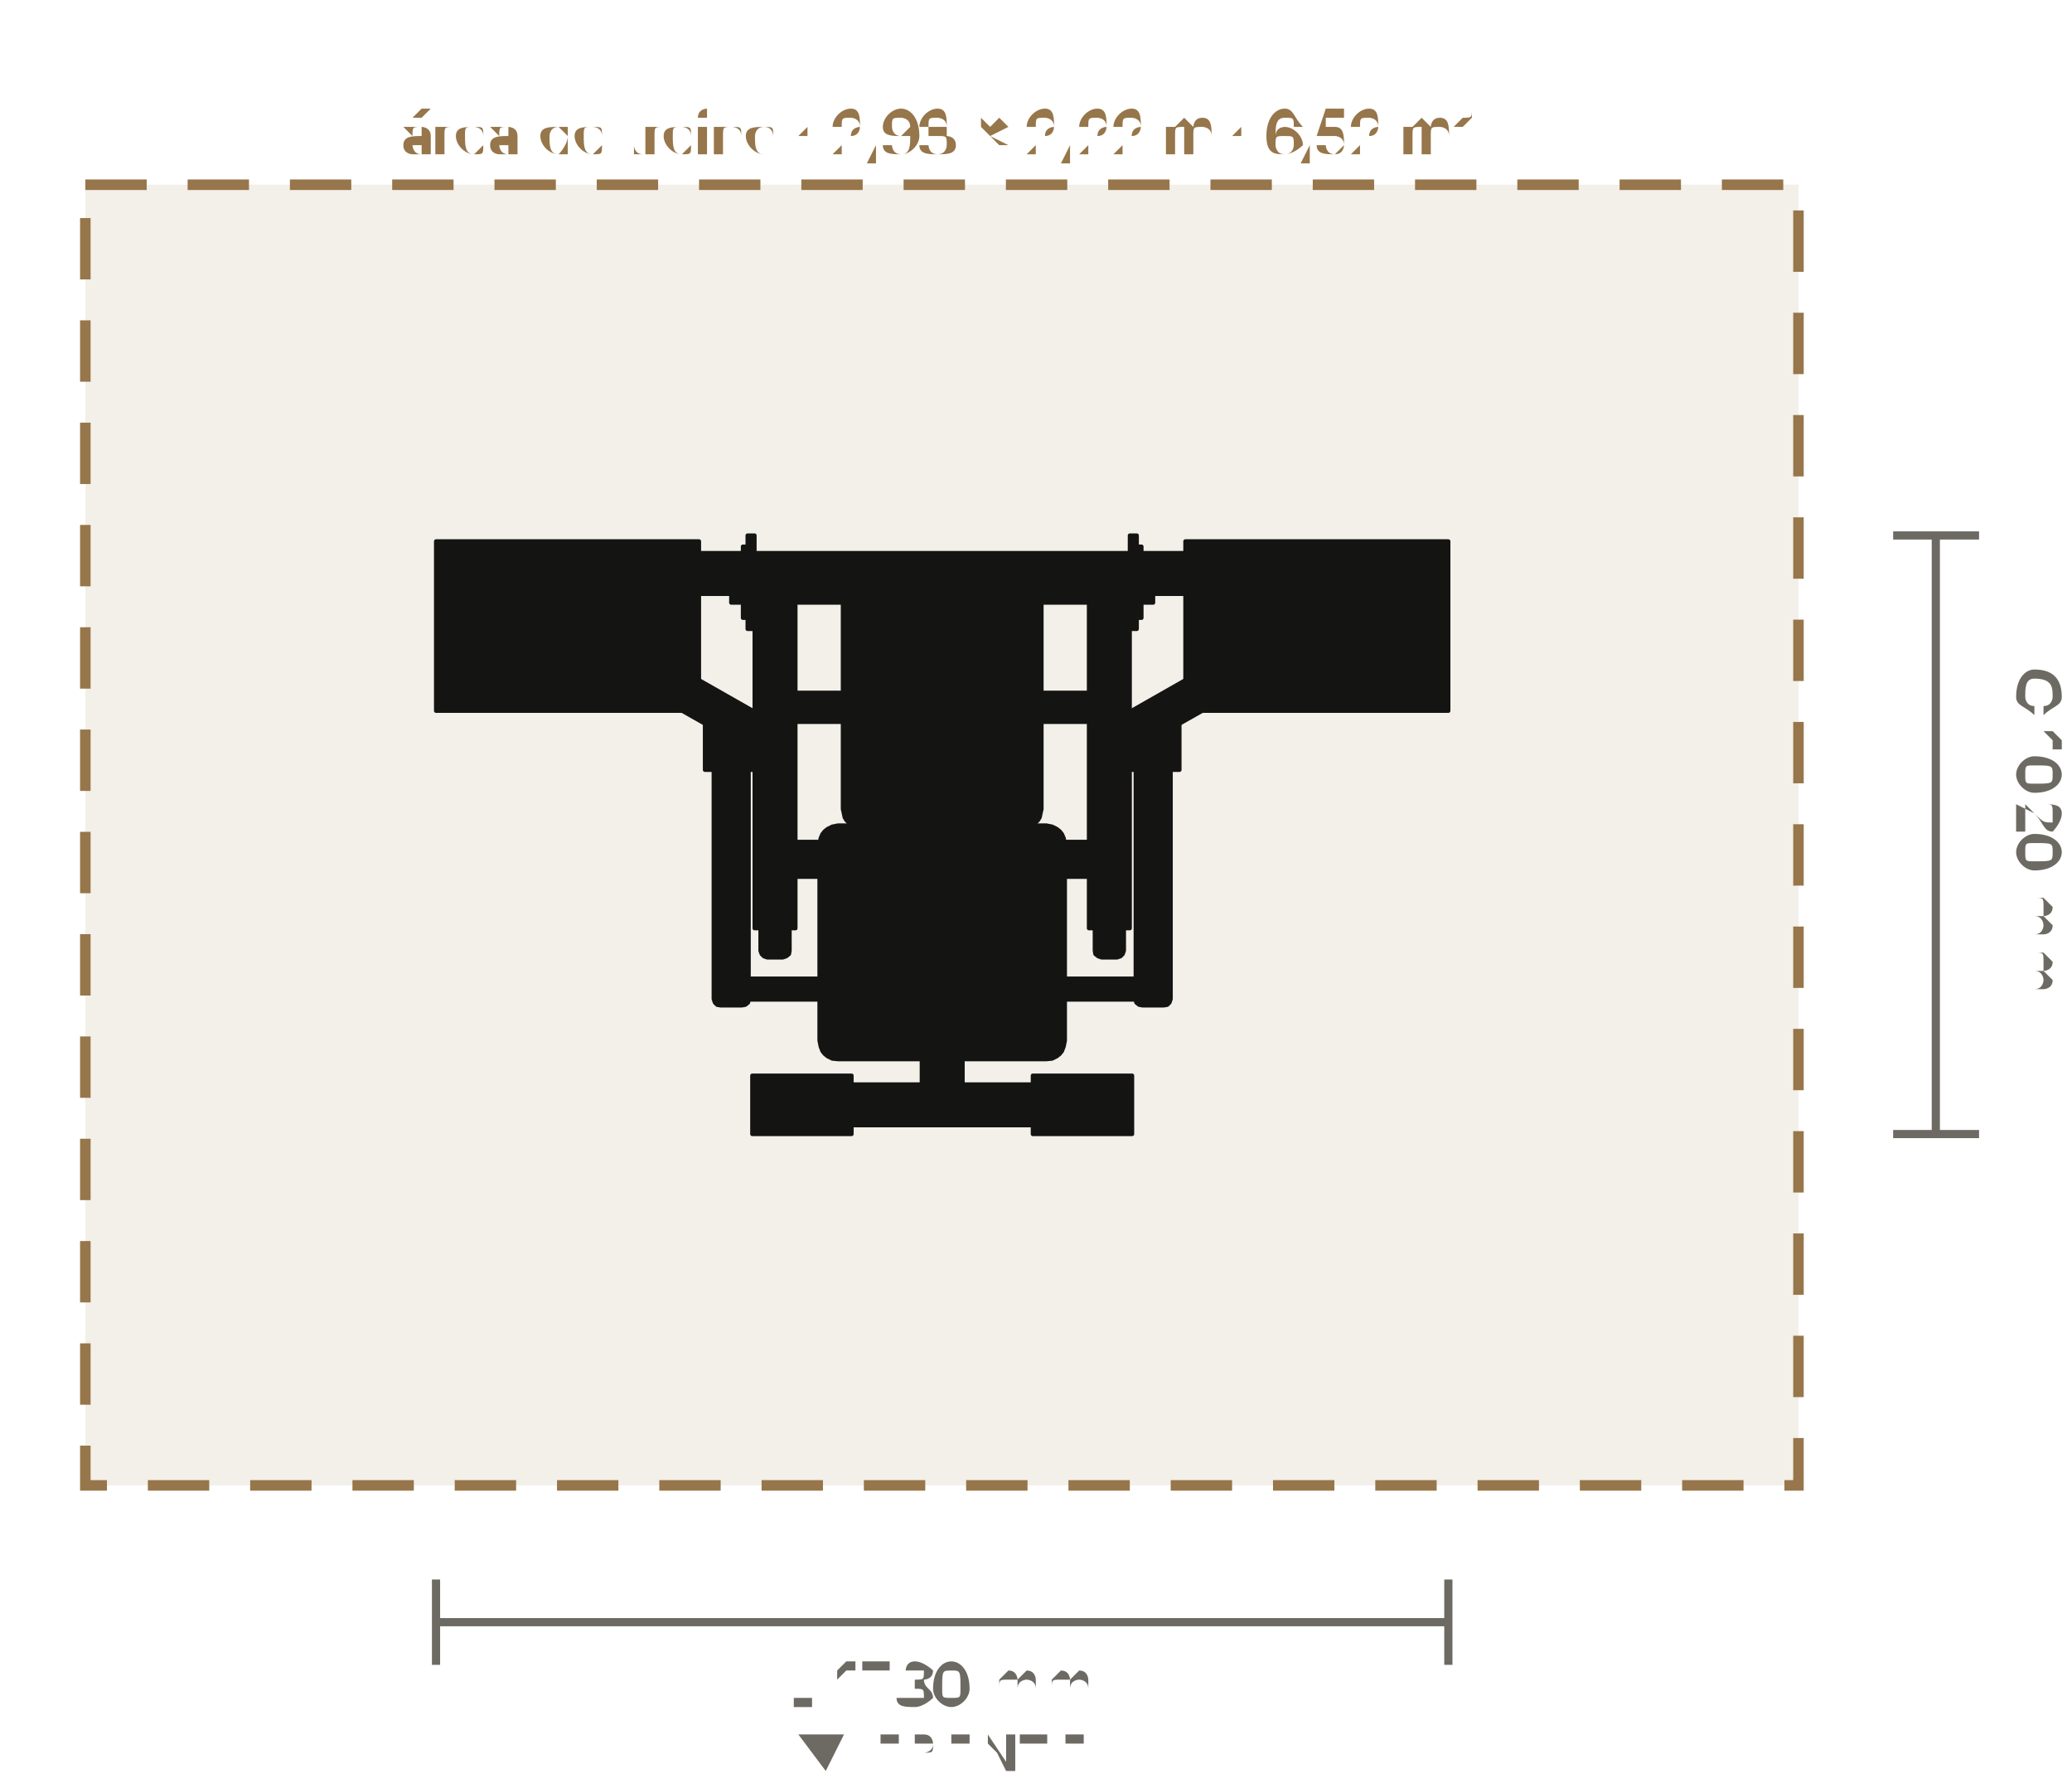
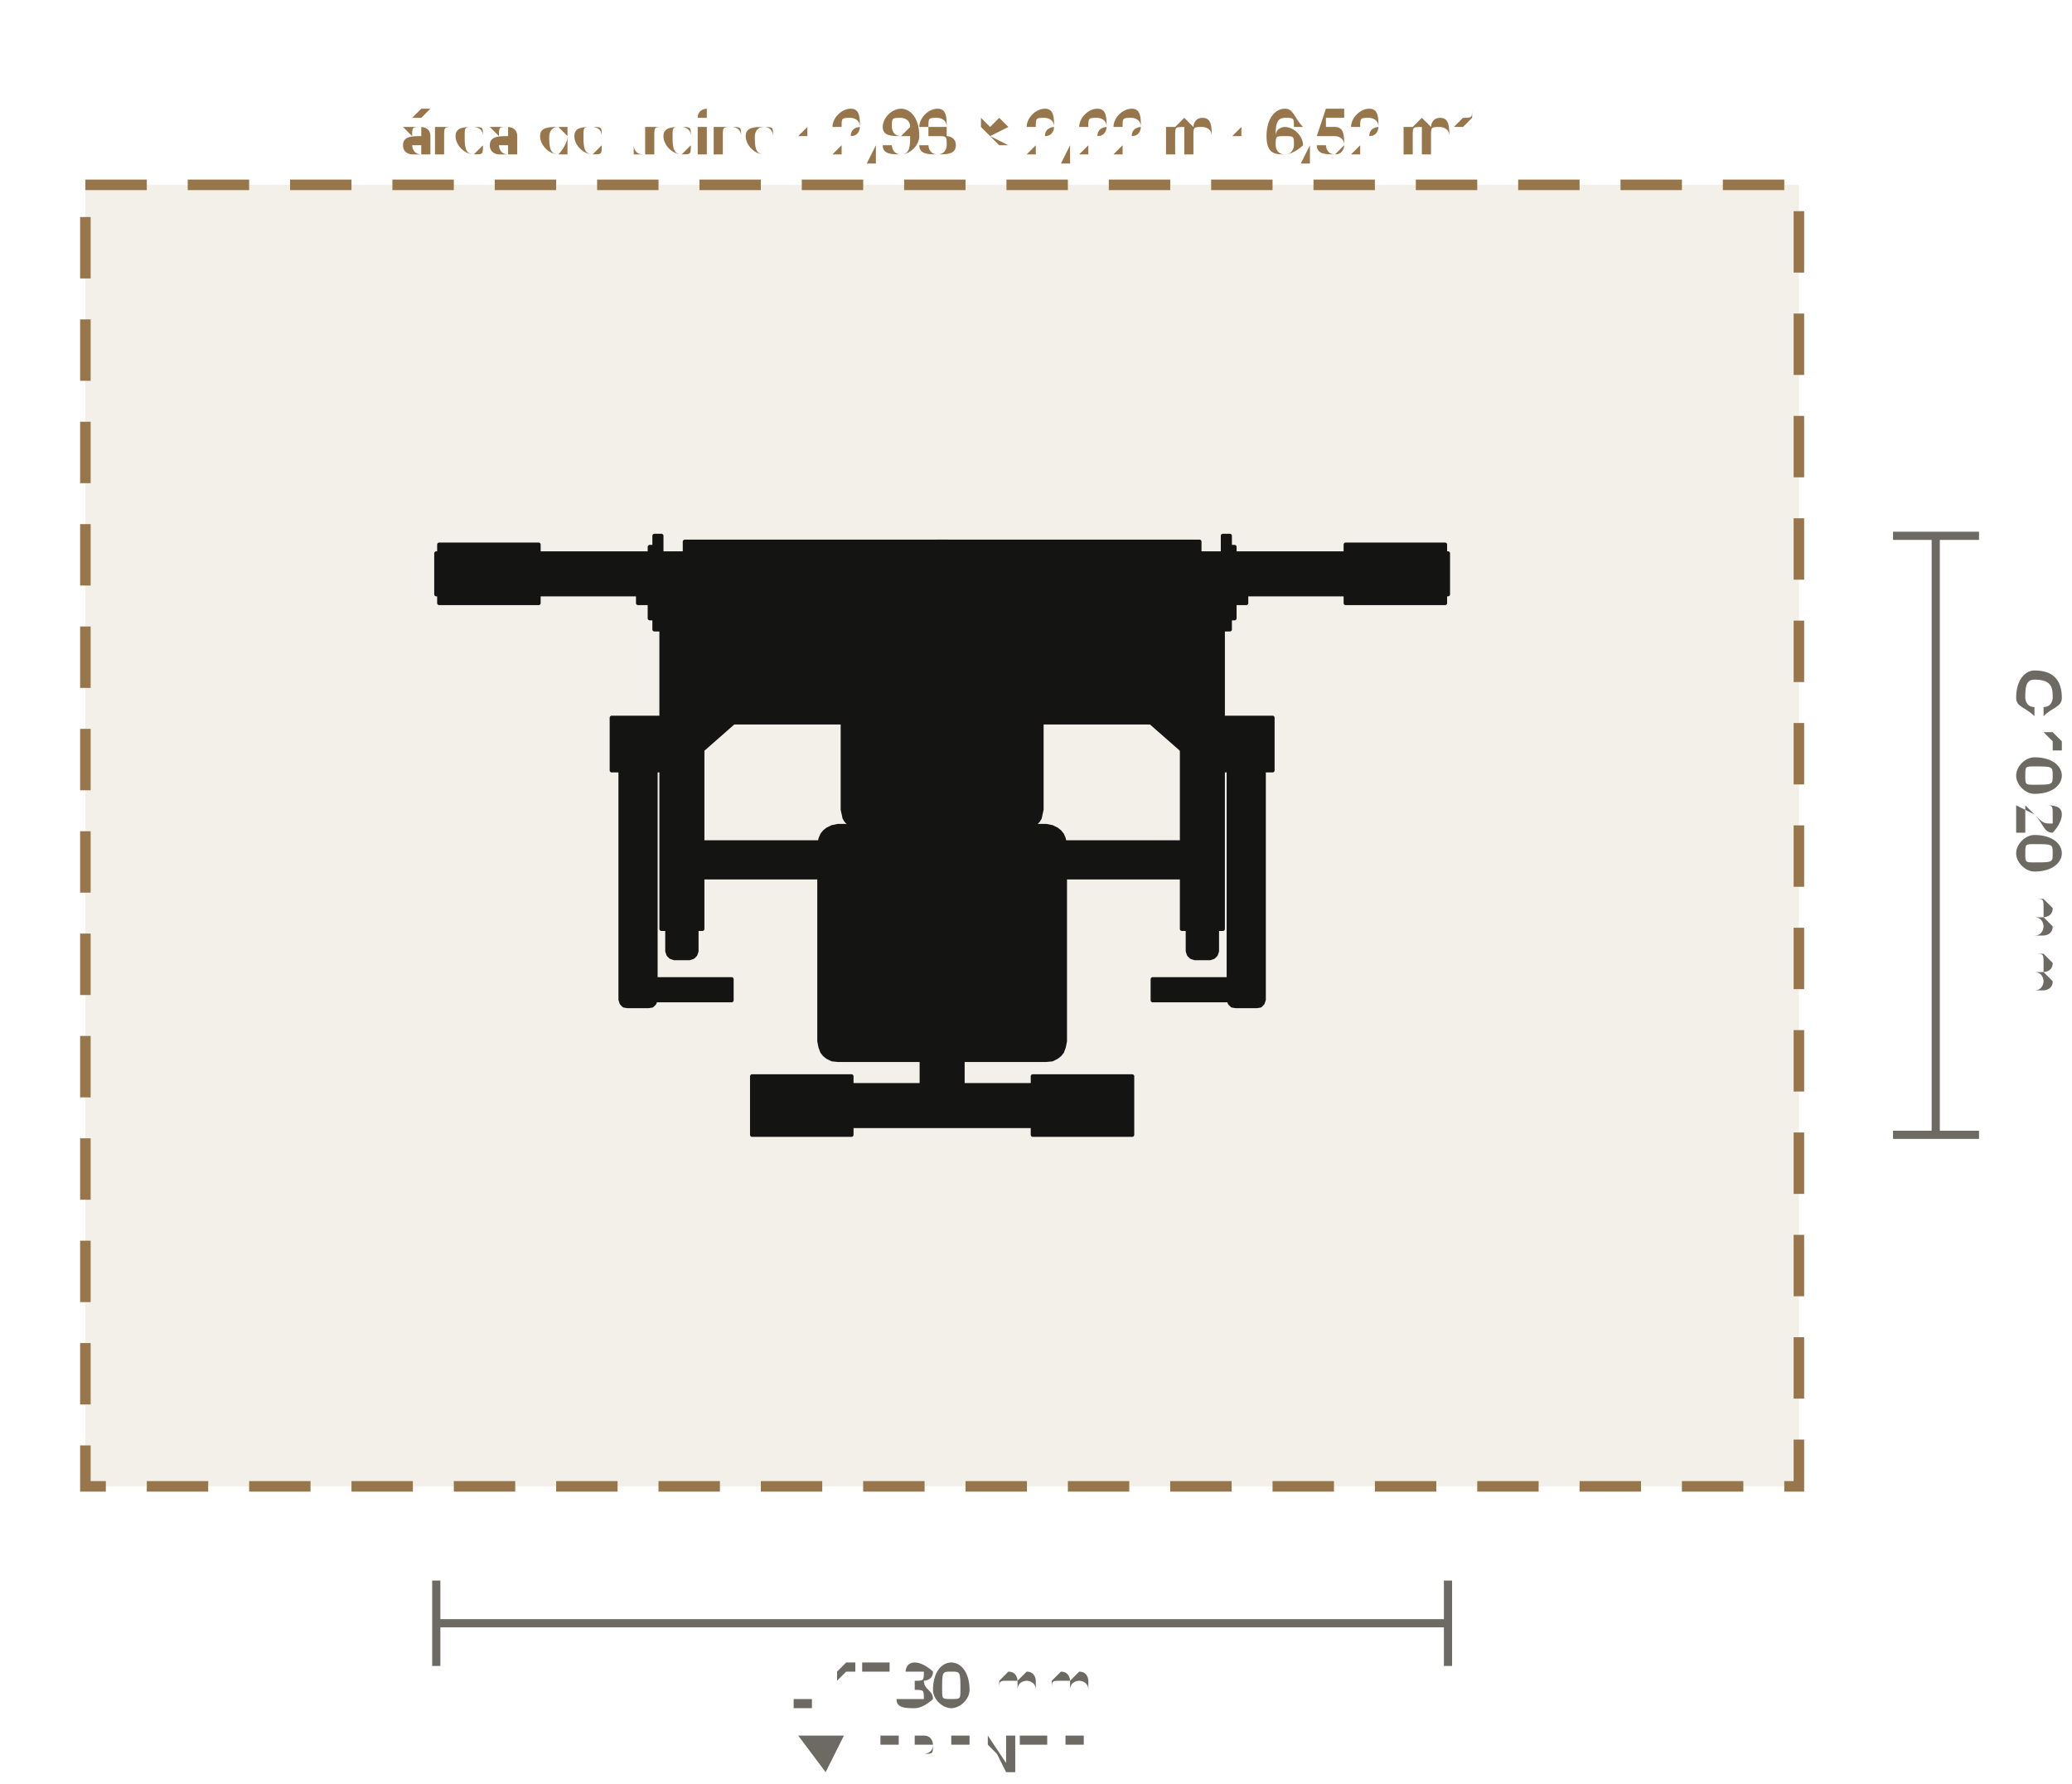
- <svg xmlns="http://www.w3.org/2000/svg" viewBox="-1.612 -1.428 3.545 3.049" role="img" aria-label="Planta do Supino Inclinado Iso-Lateral (LD-B025): 1731 × 1025 mm, com 60 cm de área de treino em volta" data-equipment="LD-B025" data-unit="m">
-   <rect class="eq-zone" x="-1.466" y="-1.112" width="2.931" height="2.225" style="fill:#96764a;fill-opacity:.12;stroke:#96764a;stroke-width:0.018;stroke-dasharray:0.105 0.07" />
+ <svg xmlns="http://www.w3.org/2000/svg" viewBox="-1.611 -1.428 3.543 3.049" role="img" aria-label="Planta do Supino Inclinado Iso-Lateral (LD-B025): 1730 × 1025 mm, com 60 cm de área de treino em volta" data-equipment="LD-B025" data-unit="m">
+   <rect class="eq-zone" x="-1.465" y="-1.112" width="2.93" height="2.225" style="fill:#96764a;fill-opacity:.12;stroke:#96764a;stroke-width:0.018;stroke-dasharray:0.105 0.07" />
  <text class="eq-zone-label" x="0" y="-1.165" style="font-family:Barlow,Inter,Arial,sans-serif;font-size:0.1px;fill:#96764a;text-anchor:middle">área de treino · 2,93 × 2,22 m · 6,52 m²</text>
  <g class="eq-parts">
-     <polygon class="eq-part" points="-0.841,-0.482 0.841,-0.482 0.841,-0.412 -0.841,-0.412" style="fill:#141413;stroke:#141413;stroke-width:0.007;stroke-linejoin:round" />
+     <polygon class="eq-part" points="-0.865,-0.482 0.865,-0.482 0.865,-0.412 -0.865,-0.412" style="fill:#141413;stroke:#141413;stroke-width:0.007;stroke-linejoin:round" />
    <polygon class="eq-part" points="-0.035,-0.447 0.035,-0.447 0.035,0.462 -0.035,0.462" style="fill:#141413;stroke:#141413;stroke-width:0.007;stroke-linejoin:round" />
    <polygon class="eq-part" points="-0.3,0.427 0.3,0.427 0.3,0.497 -0.3,0.497" style="fill:#141413;stroke:#141413;stroke-width:0.007;stroke-linejoin:round" />
-     <polygon class="eq-part" points="-0.836,-0.497 -0.666,-0.497 -0.666,-0.397 -0.836,-0.397" style="fill:#141413;stroke:#141413;stroke-width:0.007;stroke-linejoin:round" />
+     <polygon class="eq-part" points="-0.86,-0.497 -0.69,-0.497 -0.69,-0.397 -0.86,-0.397" style="fill:#141413;stroke:#141413;stroke-width:0.007;stroke-linejoin:round" />
    <polygon class="eq-part" points="-0.325,0.412 -0.155,0.412 -0.155,0.512 -0.325,0.512" style="fill:#141413;stroke:#141413;stroke-width:0.007;stroke-linejoin:round" />
-     <polygon class="eq-part" points="0.666,-0.497 0.836,-0.497 0.836,-0.397 0.666,-0.397" style="fill:#141413;stroke:#141413;stroke-width:0.007;stroke-linejoin:round" />
+     <polygon class="eq-part" points="0.69,-0.497 0.86,-0.497 0.86,-0.397 0.69,-0.397" style="fill:#141413;stroke:#141413;stroke-width:0.007;stroke-linejoin:round" />
    <polygon class="eq-part" points="0.155,0.412 0.325,0.412 0.325,0.512 0.155,0.512" style="fill:#141413;stroke:#141413;stroke-width:0.007;stroke-linejoin:round" />
-     <polygon class="eq-part" points="-0.841,-0.477 -0.811,-0.477 -0.811,-0.237 -0.841,-0.237" style="fill:#141413;stroke:#141413;stroke-width:0.007;stroke-linejoin:round" />
-     <polygon class="eq-part" points="-0.471,-0.477 -0.441,-0.477 -0.441,-0.237 -0.471,-0.237" style="fill:#141413;stroke:#141413;stroke-width:0.007;stroke-linejoin:round" />
-     <polygon class="eq-part" points="-0.841,-0.477 -0.441,-0.477 -0.441,-0.237 -0.841,-0.237" style="fill:#141413;stroke:#141413;stroke-width:0.007;stroke-linejoin:round" />
-     <polygon class="eq-part" points="-0.841,-0.477 -0.441,-0.477 -0.441,-0.237 -0.841,-0.237" style="fill:#141413;stroke:#141413;stroke-width:0.007;stroke-linejoin:round" />
-     <polygon class="eq-part" points="-0.866,-0.502 -0.416,-0.502 -0.416,-0.212 -0.866,-0.212" style="fill:#141413;stroke:#141413;stroke-width:0.007;stroke-linejoin:round" />
-     <polygon class="eq-part" points="-0.721,-0.237 -0.561,-0.237 -0.561,-0.233 -0.721,-0.233" style="fill:#141413;stroke:#141413;stroke-width:0.007;stroke-linejoin:round" />
-     <polygon class="eq-part" points="-0.731,-0.357 -0.73,-0.36 -0.729,-0.362 -0.728,-0.364 -0.726,-0.366 -0.723,-0.367 -0.721,-0.367 -0.718,-0.367 -0.716,-0.366 -0.714,-0.364 -0.712,-0.362 -0.711,-0.36 -0.711,-0.357 -0.711,-0.355 -0.712,-0.352 -0.714,-0.35 -0.716,-0.349 -0.718,-0.348 -0.721,-0.347 -0.723,-0.348 -0.726,-0.349 -0.728,-0.35 -0.729,-0.352 -0.73,-0.355" style="fill:#141413;stroke:#141413;stroke-width:0.007;stroke-linejoin:round" />
-     <polygon class="eq-part" points="-0.571,-0.357 -0.57,-0.36 -0.569,-0.362 -0.568,-0.364 -0.566,-0.366 -0.563,-0.367 -0.561,-0.367 -0.558,-0.367 -0.556,-0.366 -0.554,-0.364 -0.552,-0.362 -0.551,-0.36 -0.551,-0.357 -0.551,-0.355 -0.552,-0.352 -0.554,-0.35 -0.556,-0.349 -0.558,-0.348 -0.561,-0.347 -0.563,-0.348 -0.566,-0.349 -0.568,-0.35 -0.569,-0.352 -0.57,-0.355" style="fill:#141413;stroke:#141413;stroke-width:0.007;stroke-linejoin:round" />
-     <polygon class="eq-part" points="-0.771,-0.437 -0.511,-0.437 -0.511,-0.277 -0.771,-0.277" style="fill:#141413;stroke:#141413;stroke-width:0.007;stroke-linejoin:round" />
-     <polygon class="eq-part" points="-0.771,-0.437 -0.511,-0.437 -0.511,-0.277 -0.771,-0.277" style="fill:#141413;stroke:#141413;stroke-width:0.007;stroke-linejoin:round" />
-     <polygon class="eq-part" points="-0.645,-0.357 -0.645,-0.358 -0.644,-0.359 -0.643,-0.36 -0.643,-0.361 -0.642,-0.361 -0.641,-0.361 -0.64,-0.361 -0.639,-0.361 -0.638,-0.36 -0.637,-0.359 -0.637,-0.358 -0.637,-0.357 -0.637,-0.356 -0.637,-0.355 -0.638,-0.355 -0.639,-0.354 -0.64,-0.354 -0.641,-0.353 -0.642,-0.354 -0.643,-0.354 -0.643,-0.355 -0.644,-0.355 -0.645,-0.356" style="fill:#141413;stroke:#141413;stroke-width:0.007;stroke-linejoin:round" />
-     <polygon class="eq-part" points="-0.761,-0.422 -0.521,-0.422 -0.521,-0.292 -0.761,-0.292" style="fill:#141413;stroke:#141413;stroke-width:0.007;stroke-linejoin:round" />
-     <polygon class="eq-part" points="-0.761,-0.422 -0.521,-0.422 -0.521,-0.292 -0.761,-0.292" style="fill:#141413;stroke:#141413;stroke-width:0.007;stroke-linejoin:round" />
-     <polygon class="eq-part" points="-0.761,-0.422 -0.521,-0.422 -0.521,-0.292 -0.761,-0.292" style="fill:#141413;stroke:#141413;stroke-width:0.007;stroke-linejoin:round" />
-     <polygon class="eq-part" points="-0.761,-0.422 -0.521,-0.422 -0.521,-0.292 -0.761,-0.292" style="fill:#141413;stroke:#141413;stroke-width:0.007;stroke-linejoin:round" />
-     <polygon class="eq-part" points="-0.761,-0.422 -0.521,-0.422 -0.521,-0.292 -0.761,-0.292" style="fill:#141413;stroke:#141413;stroke-width:0.007;stroke-linejoin:round" />
-     <polygon class="eq-part" points="-0.761,-0.422 -0.521,-0.422 -0.521,-0.292 -0.761,-0.292" style="fill:#141413;stroke:#141413;stroke-width:0.007;stroke-linejoin:round" />
-     <polygon class="eq-part" points="-0.761,-0.422 -0.521,-0.422 -0.521,-0.292 -0.761,-0.292" style="fill:#141413;stroke:#141413;stroke-width:0.007;stroke-linejoin:round" />
-     <polygon class="eq-part" points="-0.761,-0.422 -0.521,-0.422 -0.521,-0.292 -0.761,-0.292" style="fill:#141413;stroke:#141413;stroke-width:0.007;stroke-linejoin:round" />
-     <polygon class="eq-part" points="-0.761,-0.422 -0.521,-0.422 -0.521,-0.292 -0.761,-0.292" style="fill:#141413;stroke:#141413;stroke-width:0.007;stroke-linejoin:round" />
-     <polygon class="eq-part" points="-0.647,-0.357 -0.646,-0.359 -0.646,-0.36 -0.645,-0.362 -0.644,-0.363 -0.642,-0.363 -0.641,-0.363 -0.639,-0.363 -0.638,-0.363 -0.636,-0.362 -0.635,-0.36 -0.635,-0.359 -0.635,-0.357 -0.635,-0.356 -0.635,-0.354 -0.636,-0.353 -0.638,-0.352 -0.639,-0.352 -0.641,-0.351 -0.642,-0.352 -0.644,-0.352 -0.645,-0.353 -0.646,-0.354 -0.646,-0.356" style="fill:#141413;stroke:#141413;stroke-width:0.007;stroke-linejoin:round" />
-     <polygon class="eq-part" points="-0.647,-0.312 -0.635,-0.312 -0.635,-0.242 -0.647,-0.242" style="fill:#141413;stroke:#141413;stroke-width:0.007;stroke-linejoin:round" />
-     <polygon class="eq-part" points="-0.811,-0.477 -0.471,-0.477 -0.471,-0.465 -0.811,-0.465" style="fill:#141413;stroke:#141413;stroke-width:0.007;stroke-linejoin:round" />
-     <polygon class="eq-part" points="0.441,-0.477 0.471,-0.477 0.471,-0.237 0.441,-0.237" style="fill:#141413;stroke:#141413;stroke-width:0.007;stroke-linejoin:round" />
-     <polygon class="eq-part" points="0.811,-0.477 0.841,-0.477 0.841,-0.237 0.811,-0.237" style="fill:#141413;stroke:#141413;stroke-width:0.007;stroke-linejoin:round" />
-     <polygon class="eq-part" points="0.441,-0.477 0.841,-0.477 0.841,-0.237 0.441,-0.237" style="fill:#141413;stroke:#141413;stroke-width:0.007;stroke-linejoin:round" />
-     <polygon class="eq-part" points="0.441,-0.477 0.841,-0.477 0.841,-0.237 0.441,-0.237" style="fill:#141413;stroke:#141413;stroke-width:0.007;stroke-linejoin:round" />
-     <polygon class="eq-part" points="0.416,-0.502 0.866,-0.502 0.866,-0.212 0.416,-0.212" style="fill:#141413;stroke:#141413;stroke-width:0.007;stroke-linejoin:round" />
-     <polygon class="eq-part" points="0.561,-0.237 0.721,-0.237 0.721,-0.233 0.561,-0.233" style="fill:#141413;stroke:#141413;stroke-width:0.007;stroke-linejoin:round" />
-     <polygon class="eq-part" points="0.551,-0.357 0.551,-0.36 0.552,-0.362 0.554,-0.364 0.556,-0.366 0.558,-0.367 0.561,-0.367 0.563,-0.367 0.566,-0.366 0.568,-0.364 0.569,-0.362 0.57,-0.36 0.571,-0.357 0.57,-0.355 0.569,-0.352 0.568,-0.35 0.566,-0.349 0.563,-0.348 0.561,-0.347 0.558,-0.348 0.556,-0.349 0.554,-0.35 0.552,-0.352 0.551,-0.355" style="fill:#141413;stroke:#141413;stroke-width:0.007;stroke-linejoin:round" />
-     <polygon class="eq-part" points="0.711,-0.357 0.711,-0.36 0.712,-0.362 0.714,-0.364 0.716,-0.366 0.718,-0.367 0.721,-0.367 0.723,-0.367 0.726,-0.366 0.728,-0.364 0.729,-0.362 0.73,-0.36 0.731,-0.357 0.73,-0.355 0.729,-0.352 0.728,-0.35 0.726,-0.349 0.723,-0.348 0.721,-0.347 0.718,-0.348 0.716,-0.349 0.714,-0.35 0.712,-0.352 0.711,-0.355" style="fill:#141413;stroke:#141413;stroke-width:0.007;stroke-linejoin:round" />
-     <polygon class="eq-part" points="0.511,-0.437 0.771,-0.437 0.771,-0.277 0.511,-0.277" style="fill:#141413;stroke:#141413;stroke-width:0.007;stroke-linejoin:round" />
-     <polygon class="eq-part" points="0.511,-0.437 0.771,-0.437 0.771,-0.277 0.511,-0.277" style="fill:#141413;stroke:#141413;stroke-width:0.007;stroke-linejoin:round" />
-     <polygon class="eq-part" points="0.637,-0.357 0.637,-0.358 0.637,-0.359 0.638,-0.36 0.639,-0.361 0.64,-0.361 0.641,-0.361 0.642,-0.361 0.643,-0.361 0.643,-0.36 0.644,-0.359 0.645,-0.358 0.645,-0.357 0.645,-0.356 0.644,-0.355 0.643,-0.355 0.643,-0.354 0.642,-0.354 0.641,-0.353 0.64,-0.354 0.639,-0.354 0.638,-0.355 0.637,-0.355 0.637,-0.356" style="fill:#141413;stroke:#141413;stroke-width:0.007;stroke-linejoin:round" />
-     <polygon class="eq-part" points="0.521,-0.422 0.761,-0.422 0.761,-0.292 0.521,-0.292" style="fill:#141413;stroke:#141413;stroke-width:0.007;stroke-linejoin:round" />
-     <polygon class="eq-part" points="0.521,-0.422 0.761,-0.422 0.761,-0.292 0.521,-0.292" style="fill:#141413;stroke:#141413;stroke-width:0.007;stroke-linejoin:round" />
-     <polygon class="eq-part" points="0.521,-0.422 0.761,-0.422 0.761,-0.292 0.521,-0.292" style="fill:#141413;stroke:#141413;stroke-width:0.007;stroke-linejoin:round" />
-     <polygon class="eq-part" points="0.521,-0.422 0.761,-0.422 0.761,-0.292 0.521,-0.292" style="fill:#141413;stroke:#141413;stroke-width:0.007;stroke-linejoin:round" />
-     <polygon class="eq-part" points="0.521,-0.422 0.761,-0.422 0.761,-0.292 0.521,-0.292" style="fill:#141413;stroke:#141413;stroke-width:0.007;stroke-linejoin:round" />
-     <polygon class="eq-part" points="0.521,-0.422 0.761,-0.422 0.761,-0.292 0.521,-0.292" style="fill:#141413;stroke:#141413;stroke-width:0.007;stroke-linejoin:round" />
-     <polygon class="eq-part" points="0.521,-0.422 0.761,-0.422 0.761,-0.292 0.521,-0.292" style="fill:#141413;stroke:#141413;stroke-width:0.007;stroke-linejoin:round" />
-     <polygon class="eq-part" points="0.521,-0.422 0.761,-0.422 0.761,-0.292 0.521,-0.292" style="fill:#141413;stroke:#141413;stroke-width:0.007;stroke-linejoin:round" />
-     <polygon class="eq-part" points="0.521,-0.422 0.761,-0.422 0.761,-0.292 0.521,-0.292" style="fill:#141413;stroke:#141413;stroke-width:0.007;stroke-linejoin:round" />
-     <polygon class="eq-part" points="0.635,-0.357 0.635,-0.359 0.635,-0.36 0.636,-0.362 0.638,-0.363 0.639,-0.363 0.641,-0.363 0.642,-0.363 0.644,-0.363 0.645,-0.362 0.646,-0.36 0.646,-0.359 0.647,-0.357 0.646,-0.356 0.646,-0.354 0.645,-0.353 0.644,-0.352 0.642,-0.352 0.641,-0.351 0.639,-0.352 0.638,-0.352 0.636,-0.353 0.635,-0.354 0.635,-0.356" style="fill:#141413;stroke:#141413;stroke-width:0.007;stroke-linejoin:round" />
-     <polygon class="eq-part" points="0.635,-0.312 0.647,-0.312 0.647,-0.242 0.635,-0.242" style="fill:#141413;stroke:#141413;stroke-width:0.007;stroke-linejoin:round" />
-     <polygon class="eq-part" points="0.471,-0.477 0.811,-0.477 0.811,-0.465 0.471,-0.465" style="fill:#141413;stroke:#141413;stroke-width:0.007;stroke-linejoin:round" />
+     <polygon class="eq-part" points="-0.415,-0.477 -0.385,-0.477 -0.385,-0.237 -0.415,-0.237" style="fill:#141413;stroke:#141413;stroke-width:0.007;stroke-linejoin:round" />
+     <polygon class="eq-part" points="-0.045,-0.477 -0.015,-0.477 -0.015,-0.237 -0.045,-0.237" style="fill:#141413;stroke:#141413;stroke-width:0.007;stroke-linejoin:round" />
+     <polygon class="eq-part" points="-0.415,-0.477 -0.015,-0.477 -0.015,-0.237 -0.415,-0.237" style="fill:#141413;stroke:#141413;stroke-width:0.007;stroke-linejoin:round" />
+     <polygon class="eq-part" points="-0.415,-0.477 -0.015,-0.477 -0.015,-0.237 -0.415,-0.237" style="fill:#141413;stroke:#141413;stroke-width:0.007;stroke-linejoin:round" />
+     <polygon class="eq-part" points="-0.44,-0.502 0.01,-0.502 0.01,-0.212 -0.44,-0.212" style="fill:#141413;stroke:#141413;stroke-width:0.007;stroke-linejoin:round" />
+     <polygon class="eq-part" points="-0.295,-0.237 -0.135,-0.237 -0.135,-0.233 -0.295,-0.233" style="fill:#141413;stroke:#141413;stroke-width:0.007;stroke-linejoin:round" />
+     <polygon class="eq-part" points="-0.305,-0.357 -0.305,-0.36 -0.304,-0.362 -0.302,-0.364 -0.3,-0.366 -0.298,-0.367 -0.295,-0.367 -0.292,-0.367 -0.29,-0.366 -0.288,-0.364 -0.286,-0.362 -0.285,-0.36 -0.285,-0.357 -0.285,-0.355 -0.286,-0.352 -0.288,-0.35 -0.29,-0.349 -0.292,-0.348 -0.295,-0.347 -0.298,-0.348 -0.3,-0.349 -0.302,-0.35 -0.304,-0.352 -0.305,-0.355" style="fill:#141413;stroke:#141413;stroke-width:0.007;stroke-linejoin:round" />
+     <polygon class="eq-part" points="-0.145,-0.357 -0.145,-0.36 -0.144,-0.362 -0.142,-0.364 -0.14,-0.366 -0.138,-0.367 -0.135,-0.367 -0.132,-0.367 -0.13,-0.366 -0.128,-0.364 -0.126,-0.362 -0.125,-0.36 -0.125,-0.357 -0.125,-0.355 -0.126,-0.352 -0.128,-0.35 -0.13,-0.349 -0.132,-0.348 -0.135,-0.347 -0.138,-0.348 -0.14,-0.349 -0.142,-0.35 -0.144,-0.352 -0.145,-0.355" style="fill:#141413;stroke:#141413;stroke-width:0.007;stroke-linejoin:round" />
+     <polygon class="eq-part" points="-0.345,-0.437 -0.085,-0.437 -0.085,-0.277 -0.345,-0.277" style="fill:#141413;stroke:#141413;stroke-width:0.007;stroke-linejoin:round" />
+     <polygon class="eq-part" points="-0.345,-0.437 -0.085,-0.437 -0.085,-0.277 -0.345,-0.277" style="fill:#141413;stroke:#141413;stroke-width:0.007;stroke-linejoin:round" />
+     <polygon class="eq-part" points="-0.219,-0.357 -0.219,-0.358 -0.218,-0.359 -0.218,-0.36 -0.217,-0.361 -0.216,-0.361 -0.215,-0.361 -0.214,-0.361 -0.213,-0.361 -0.212,-0.36 -0.211,-0.359 -0.211,-0.358 -0.211,-0.357 -0.211,-0.356 -0.211,-0.355 -0.212,-0.355 -0.213,-0.354 -0.214,-0.354 -0.215,-0.353 -0.216,-0.354 -0.217,-0.354 -0.218,-0.355 -0.218,-0.355 -0.219,-0.356" style="fill:#141413;stroke:#141413;stroke-width:0.007;stroke-linejoin:round" />
+     <polygon class="eq-part" points="-0.335,-0.422 -0.095,-0.422 -0.095,-0.292 -0.335,-0.292" style="fill:#141413;stroke:#141413;stroke-width:0.007;stroke-linejoin:round" />
+     <polygon class="eq-part" points="-0.335,-0.422 -0.095,-0.422 -0.095,-0.292 -0.335,-0.292" style="fill:#141413;stroke:#141413;stroke-width:0.007;stroke-linejoin:round" />
+     <polygon class="eq-part" points="-0.335,-0.422 -0.095,-0.422 -0.095,-0.292 -0.335,-0.292" style="fill:#141413;stroke:#141413;stroke-width:0.007;stroke-linejoin:round" />
+     <polygon class="eq-part" points="-0.335,-0.422 -0.095,-0.422 -0.095,-0.292 -0.335,-0.292" style="fill:#141413;stroke:#141413;stroke-width:0.007;stroke-linejoin:round" />
+     <polygon class="eq-part" points="-0.335,-0.422 -0.095,-0.422 -0.095,-0.292 -0.335,-0.292" style="fill:#141413;stroke:#141413;stroke-width:0.007;stroke-linejoin:round" />
+     <polygon class="eq-part" points="-0.335,-0.422 -0.095,-0.422 -0.095,-0.292 -0.335,-0.292" style="fill:#141413;stroke:#141413;stroke-width:0.007;stroke-linejoin:round" />
+     <polygon class="eq-part" points="-0.335,-0.422 -0.095,-0.422 -0.095,-0.292 -0.335,-0.292" style="fill:#141413;stroke:#141413;stroke-width:0.007;stroke-linejoin:round" />
+     <polygon class="eq-part" points="-0.335,-0.422 -0.095,-0.422 -0.095,-0.292 -0.335,-0.292" style="fill:#141413;stroke:#141413;stroke-width:0.007;stroke-linejoin:round" />
+     <polygon class="eq-part" points="-0.335,-0.422 -0.095,-0.422 -0.095,-0.292 -0.335,-0.292" style="fill:#141413;stroke:#141413;stroke-width:0.007;stroke-linejoin:round" />
+     <polygon class="eq-part" points="-0.221,-0.357 -0.221,-0.359 -0.22,-0.36 -0.219,-0.362 -0.218,-0.363 -0.217,-0.363 -0.215,-0.363 -0.213,-0.363 -0.212,-0.363 -0.211,-0.362 -0.21,-0.36 -0.209,-0.359 -0.209,-0.357 -0.209,-0.356 -0.21,-0.354 -0.211,-0.353 -0.212,-0.352 -0.213,-0.352 -0.215,-0.351 -0.217,-0.352 -0.218,-0.352 -0.219,-0.353 -0.22,-0.354 -0.221,-0.356" style="fill:#141413;stroke:#141413;stroke-width:0.007;stroke-linejoin:round" />
+     <polygon class="eq-part" points="-0.221,-0.312 -0.209,-0.312 -0.209,-0.242 -0.221,-0.242" style="fill:#141413;stroke:#141413;stroke-width:0.007;stroke-linejoin:round" />
+     <polygon class="eq-part" points="-0.385,-0.477 -0.045,-0.477 -0.045,-0.465 -0.385,-0.465" style="fill:#141413;stroke:#141413;stroke-width:0.007;stroke-linejoin:round" />
+     <polygon class="eq-part" points="0.015,-0.477 0.045,-0.477 0.045,-0.237 0.015,-0.237" style="fill:#141413;stroke:#141413;stroke-width:0.007;stroke-linejoin:round" />
+     <polygon class="eq-part" points="0.385,-0.477 0.415,-0.477 0.415,-0.237 0.385,-0.237" style="fill:#141413;stroke:#141413;stroke-width:0.007;stroke-linejoin:round" />
+     <polygon class="eq-part" points="0.015,-0.477 0.415,-0.477 0.415,-0.237 0.015,-0.237" style="fill:#141413;stroke:#141413;stroke-width:0.007;stroke-linejoin:round" />
+     <polygon class="eq-part" points="0.015,-0.477 0.415,-0.477 0.415,-0.237 0.015,-0.237" style="fill:#141413;stroke:#141413;stroke-width:0.007;stroke-linejoin:round" />
+     <polygon class="eq-part" points="-0.01,-0.502 0.44,-0.502 0.44,-0.212 -0.01,-0.212" style="fill:#141413;stroke:#141413;stroke-width:0.007;stroke-linejoin:round" />
+     <polygon class="eq-part" points="0.135,-0.237 0.295,-0.237 0.295,-0.233 0.135,-0.233" style="fill:#141413;stroke:#141413;stroke-width:0.007;stroke-linejoin:round" />
+     <polygon class="eq-part" points="0.125,-0.357 0.125,-0.36 0.126,-0.362 0.128,-0.364 0.13,-0.366 0.132,-0.367 0.135,-0.367 0.138,-0.367 0.14,-0.366 0.142,-0.364 0.144,-0.362 0.145,-0.36 0.145,-0.357 0.145,-0.355 0.144,-0.352 0.142,-0.35 0.14,-0.349 0.138,-0.348 0.135,-0.347 0.132,-0.348 0.13,-0.349 0.128,-0.35 0.126,-0.352 0.125,-0.355" style="fill:#141413;stroke:#141413;stroke-width:0.007;stroke-linejoin:round" />
+     <polygon class="eq-part" points="0.285,-0.357 0.285,-0.36 0.286,-0.362 0.288,-0.364 0.29,-0.366 0.292,-0.367 0.295,-0.367 0.298,-0.367 0.3,-0.366 0.302,-0.364 0.304,-0.362 0.305,-0.36 0.305,-0.357 0.305,-0.355 0.304,-0.352 0.302,-0.35 0.3,-0.349 0.298,-0.348 0.295,-0.347 0.292,-0.348 0.29,-0.349 0.288,-0.35 0.286,-0.352 0.285,-0.355" style="fill:#141413;stroke:#141413;stroke-width:0.007;stroke-linejoin:round" />
+     <polygon class="eq-part" points="0.085,-0.437 0.345,-0.437 0.345,-0.277 0.085,-0.277" style="fill:#141413;stroke:#141413;stroke-width:0.007;stroke-linejoin:round" />
+     <polygon class="eq-part" points="0.085,-0.437 0.345,-0.437 0.345,-0.277 0.085,-0.277" style="fill:#141413;stroke:#141413;stroke-width:0.007;stroke-linejoin:round" />
+     <polygon class="eq-part" points="0.211,-0.357 0.211,-0.358 0.211,-0.359 0.212,-0.36 0.213,-0.361 0.214,-0.361 0.215,-0.361 0.216,-0.361 0.217,-0.361 0.218,-0.36 0.218,-0.359 0.219,-0.358 0.219,-0.357 0.219,-0.356 0.218,-0.355 0.218,-0.355 0.217,-0.354 0.216,-0.354 0.215,-0.353 0.214,-0.354 0.213,-0.354 0.212,-0.355 0.211,-0.355 0.211,-0.356" style="fill:#141413;stroke:#141413;stroke-width:0.007;stroke-linejoin:round" />
+     <polygon class="eq-part" points="0.095,-0.422 0.335,-0.422 0.335,-0.292 0.095,-0.292" style="fill:#141413;stroke:#141413;stroke-width:0.007;stroke-linejoin:round" />
+     <polygon class="eq-part" points="0.095,-0.422 0.335,-0.422 0.335,-0.292 0.095,-0.292" style="fill:#141413;stroke:#141413;stroke-width:0.007;stroke-linejoin:round" />
+     <polygon class="eq-part" points="0.095,-0.422 0.335,-0.422 0.335,-0.292 0.095,-0.292" style="fill:#141413;stroke:#141413;stroke-width:0.007;stroke-linejoin:round" />
+     <polygon class="eq-part" points="0.095,-0.422 0.335,-0.422 0.335,-0.292 0.095,-0.292" style="fill:#141413;stroke:#141413;stroke-width:0.007;stroke-linejoin:round" />
+     <polygon class="eq-part" points="0.095,-0.422 0.335,-0.422 0.335,-0.292 0.095,-0.292" style="fill:#141413;stroke:#141413;stroke-width:0.007;stroke-linejoin:round" />
+     <polygon class="eq-part" points="0.095,-0.422 0.335,-0.422 0.335,-0.292 0.095,-0.292" style="fill:#141413;stroke:#141413;stroke-width:0.007;stroke-linejoin:round" />
+     <polygon class="eq-part" points="0.095,-0.422 0.335,-0.422 0.335,-0.292 0.095,-0.292" style="fill:#141413;stroke:#141413;stroke-width:0.007;stroke-linejoin:round" />
+     <polygon class="eq-part" points="0.095,-0.422 0.335,-0.422 0.335,-0.292 0.095,-0.292" style="fill:#141413;stroke:#141413;stroke-width:0.007;stroke-linejoin:round" />
+     <polygon class="eq-part" points="0.095,-0.422 0.335,-0.422 0.335,-0.292 0.095,-0.292" style="fill:#141413;stroke:#141413;stroke-width:0.007;stroke-linejoin:round" />
+     <polygon class="eq-part" points="0.209,-0.357 0.209,-0.359 0.21,-0.36 0.211,-0.362 0.212,-0.363 0.213,-0.363 0.215,-0.363 0.217,-0.363 0.218,-0.363 0.219,-0.362 0.22,-0.36 0.221,-0.359 0.221,-0.357 0.221,-0.356 0.22,-0.354 0.219,-0.353 0.218,-0.352 0.217,-0.352 0.215,-0.351 0.213,-0.352 0.212,-0.352 0.211,-0.353 0.21,-0.354 0.209,-0.356" style="fill:#141413;stroke:#141413;stroke-width:0.007;stroke-linejoin:round" />
+     <polygon class="eq-part" points="0.209,-0.312 0.221,-0.312 0.221,-0.242 0.209,-0.242" style="fill:#141413;stroke:#141413;stroke-width:0.007;stroke-linejoin:round" />
+     <polygon class="eq-part" points="0.045,-0.477 0.385,-0.477 0.385,-0.465 0.045,-0.465" style="fill:#141413;stroke:#141413;stroke-width:0.007;stroke-linejoin:round" />
    <polygon class="eq-part" points="-0.035,0.161 -0.035,0.158 -0.033,0.155 -0.032,0.153 -0.029,0.151 -0.026,0.15 -0.023,0.149 0.023,0.149 0.026,0.15 0.029,0.151 0.032,0.153 0.033,0.155 0.035,0.158 0.035,0.161 0.035,0.207 0.035,0.21 0.033,0.213 0.032,0.216 0.029,0.218 0.026,0.219 0.023,0.219 -0.023,0.219 -0.026,0.219 -0.029,0.218 -0.032,0.216 -0.033,0.213 -0.035,0.21 -0.035,0.207" style="fill:#141413;stroke:#141413;stroke-width:0.007;stroke-linejoin:round" />
    <polygon class="eq-part" points="0.035,0.162 0.047,0.162 0.047,0.207 0.035,0.207" style="fill:#141413;stroke:#141413;stroke-width:0.007;stroke-linejoin:round" />
    <polygon class="eq-part" points="0.033,0.184 0.033,0.182 0.033,0.181 0.033,0.179 0.034,0.178 0.034,0.177 0.035,0.177 0.115,0.177 0.116,0.177 0.116,0.178 0.117,0.179 0.117,0.181 0.117,0.182 0.117,0.184 0.117,0.186 0.117,0.188 0.117,0.189 0.116,0.19 0.116,0.191 0.115,0.191 0.035,0.191 0.034,0.191 0.034,0.19 0.033,0.189 0.033,0.188 0.033,0.186" style="fill:#141413;stroke:#141413;stroke-width:0.007;stroke-linejoin:round" />
    <polygon class="eq-part" points="-0.21,0.017 -0.208,0.006 -0.205,-0.001 -0.201,-0.006 -0.196,-0.01 -0.188,-0.014 -0.178,-0.016 0.178,-0.016 0.188,-0.014 0.196,-0.01 0.201,-0.006 0.205,-0.001 0.208,0.006 0.21,0.017 0.21,0.352 0.208,0.362 0.205,0.37 0.201,0.375 0.196,0.379 0.188,0.383 0.178,0.384 -0.178,0.384 -0.188,0.383 -0.196,0.379 -0.201,0.375 -0.205,0.37 -0.208,0.362 -0.21,0.352" style="fill:#141413;stroke:#141413;stroke-width:0.007;stroke-linejoin:round" />
    <polygon class="eq-part" points="-0.17,-0.404 -0.168,-0.413 -0.167,-0.417 -0.164,-0.423 -0.158,-0.429 -0.153,-0.432 -0.146,-0.435 -0.138,-0.436 0.138,-0.436 0.146,-0.435 0.153,-0.432 0.158,-0.429 0.164,-0.423 0.167,-0.417 0.168,-0.413 0.17,-0.404 0.17,-0.044 0.168,-0.035 0.167,-0.03 0.164,-0.025 0.158,-0.019 0.153,-0.016 0.146,-0.013 0.138,-0.012 -0.138,-0.012 -0.146,-0.013 -0.153,-0.016 -0.158,-0.019 -0.164,-0.025 -0.167,-0.03 -0.168,-0.035 -0.17,-0.044" style="fill:#141413;stroke:#141413;stroke-width:0.007;stroke-linejoin:round" />
    <polygon class="eq-part" points="-0.03,-0.373 -0.028,-0.378 -0.024,-0.382 -0.018,-0.384 0.018,-0.384 0.024,-0.382 0.028,-0.378 0.03,-0.373 0.03,-0.078 0.028,-0.072 0.024,-0.067 0.018,-0.066 -0.018,-0.066 -0.024,-0.067 -0.028,-0.072 -0.03,-0.078" style="fill:#141413;stroke:#141413;stroke-width:0.007;stroke-linejoin:round" />
-     <polygon class="eq-part" points="0.316,-0.201 0.406,-0.201 0.406,-0.111 0.316,-0.111" style="fill:#141413;stroke:#141413;stroke-width:0.007;stroke-linejoin:round" />
-     <polygon class="eq-part" points="0.331,-0.166 0.332,-0.169 0.337,-0.172 0.343,-0.173 0.379,-0.173 0.385,-0.172 0.389,-0.169 0.391,-0.166 0.391,0.281 0.389,0.287 0.385,0.291 0.379,0.292 0.343,0.292 0.337,0.291 0.332,0.287 0.331,0.281" style="fill:#141413;stroke:#141413;stroke-width:0.007;stroke-linejoin:round" />
-     <polygon class="eq-part" points="0.201,0.246 0.361,0.246 0.361,0.282 0.201,0.282" style="fill:#141413;stroke:#141413;stroke-width:0.007;stroke-linejoin:round" />
-     <polygon class="eq-part" points="-0.406,-0.201 -0.316,-0.201 -0.316,-0.111 -0.406,-0.111" style="fill:#141413;stroke:#141413;stroke-width:0.007;stroke-linejoin:round" />
-     <polygon class="eq-part" points="-0.391,-0.166 -0.389,-0.169 -0.385,-0.172 -0.379,-0.173 -0.343,-0.173 -0.337,-0.172 -0.332,-0.169 -0.331,-0.166 -0.331,0.281 -0.332,0.287 -0.337,0.291 -0.343,0.292 -0.379,0.292 -0.385,0.291 -0.389,0.287 -0.391,0.281" style="fill:#141413;stroke:#141413;stroke-width:0.007;stroke-linejoin:round" />
-     <polygon class="eq-part" points="-0.361,0.246 -0.201,0.246 -0.201,0.282 -0.361,0.282" style="fill:#141413;stroke:#141413;stroke-width:0.007;stroke-linejoin:round" />
-     <polygon class="eq-part" points="0.261,0.004 0.262,-0.002 0.267,-0.006 0.273,-0.008 0.299,-0.008 0.305,-0.006 0.309,-0.002 0.311,0.004 0.311,0.198 0.309,0.204 0.305,0.208 0.299,0.21 0.273,0.21 0.267,0.208 0.262,0.204 0.261,0.198" style="fill:#141413;stroke:#141413;stroke-width:0.007;stroke-linejoin:round" />
-     <polygon class="eq-part" points="0.261,-0.47 0.262,-0.475 0.267,-0.48 0.273,-0.481 0.299,-0.481 0.305,-0.48 0.309,-0.475 0.311,-0.47 0.311,-0.18 0.309,-0.174 0.305,-0.169 0.299,-0.168 0.273,-0.168 0.267,-0.169 0.262,-0.174 0.261,-0.18" style="fill:#141413;stroke:#141413;stroke-width:0.007;stroke-linejoin:round" />
-     <polygon class="eq-part" points="0.261,-0.218 0.311,-0.218 0.311,0.042 0.261,0.042" style="fill:#141413;stroke:#141413;stroke-width:0.007;stroke-linejoin:round" />
-     <polygon class="eq-part" points="0.261,-0.268 0.311,-0.268 0.311,0.092 0.261,0.092" style="fill:#141413;stroke:#141413;stroke-width:0.007;stroke-linejoin:round" />
-     <polygon class="eq-part" points="0.251,-0.432 0.321,-0.432 0.321,0.16 0.251,0.16" style="fill:#141413;stroke:#141413;stroke-width:0.007;stroke-linejoin:round" />
-     <polygon class="eq-part" points="-0.311,0.004 -0.309,-0.002 -0.305,-0.006 -0.299,-0.008 -0.273,-0.008 -0.267,-0.006 -0.262,-0.002 -0.261,0.004 -0.261,0.198 -0.262,0.204 -0.267,0.208 -0.273,0.21 -0.299,0.21 -0.305,0.208 -0.309,0.204 -0.311,0.198" style="fill:#141413;stroke:#141413;stroke-width:0.007;stroke-linejoin:round" />
-     <polygon class="eq-part" points="-0.311,-0.47 -0.309,-0.475 -0.305,-0.48 -0.299,-0.481 -0.273,-0.481 -0.267,-0.48 -0.262,-0.475 -0.261,-0.47 -0.261,-0.18 -0.262,-0.174 -0.267,-0.169 -0.273,-0.168 -0.299,-0.168 -0.305,-0.169 -0.309,-0.174 -0.311,-0.18" style="fill:#141413;stroke:#141413;stroke-width:0.007;stroke-linejoin:round" />
-     <polygon class="eq-part" points="-0.311,-0.218 -0.261,-0.218 -0.261,0.042 -0.311,0.042" style="fill:#141413;stroke:#141413;stroke-width:0.007;stroke-linejoin:round" />
-     <polygon class="eq-part" points="-0.311,-0.268 -0.261,-0.268 -0.261,0.092 -0.311,0.092" style="fill:#141413;stroke:#141413;stroke-width:0.007;stroke-linejoin:round" />
-     <polygon class="eq-part" points="-0.321,-0.432 -0.251,-0.432 -0.251,0.16 -0.321,0.16" style="fill:#141413;stroke:#141413;stroke-width:0.007;stroke-linejoin:round" />
-     <polygon class="eq-part" points="-0.286,0.012 0.286,0.012 0.286,0.072 -0.286,0.072" style="fill:#141413;stroke:#141413;stroke-width:0.007;stroke-linejoin:round" />
-     <polygon class="eq-part" points="-0.286,-0.243 0.286,-0.243 0.286,-0.193 -0.286,-0.193" style="fill:#141413;stroke:#141413;stroke-width:0.007;stroke-linejoin:round" />
-     <polygon class="eq-part" points="0.286,-0.178 0.331,-0.178 0.331,-0.133 0.286,-0.133" style="fill:#141413;stroke:#141413;stroke-width:0.007;stroke-linejoin:round" />
-     <polygon class="eq-part" points="-0.331,-0.178 -0.286,-0.178 -0.286,-0.133 -0.331,-0.133" style="fill:#141413;stroke:#141413;stroke-width:0.007;stroke-linejoin:round" />
-     <polygon class="eq-part" points="-0.361,-0.467 0.361,-0.467 0.361,-0.397 -0.361,-0.397" style="fill:#141413;stroke:#141413;stroke-width:0.007;stroke-linejoin:round" />
-     <polygon class="eq-part" points="0.321,-0.512 0.333,-0.512 0.333,-0.352 0.321,-0.352" style="fill:#141413;stroke:#141413;stroke-width:0.007;stroke-linejoin:round" />
-     <polygon class="eq-part" points="0.333,-0.493 0.341,-0.493 0.341,-0.471 0.333,-0.471" style="fill:#141413;stroke:#141413;stroke-width:0.007;stroke-linejoin:round" />
-     <polygon class="eq-part" points="0.333,-0.393 0.341,-0.393 0.341,-0.371 0.333,-0.371" style="fill:#141413;stroke:#141413;stroke-width:0.007;stroke-linejoin:round" />
-     <polygon class="eq-part" points="-0.333,-0.512 -0.321,-0.512 -0.321,-0.352 -0.333,-0.352" style="fill:#141413;stroke:#141413;stroke-width:0.007;stroke-linejoin:round" />
-     <polygon class="eq-part" points="-0.341,-0.493 -0.333,-0.493 -0.333,-0.471 -0.341,-0.471" style="fill:#141413;stroke:#141413;stroke-width:0.007;stroke-linejoin:round" />
-     <polygon class="eq-part" points="-0.341,-0.393 -0.333,-0.393 -0.333,-0.371 -0.341,-0.371" style="fill:#141413;stroke:#141413;stroke-width:0.007;stroke-linejoin:round" />
-     <polygon class="eq-part" points="0.271,-0.182 0.626,-0.384 0.655,-0.331 0.3,-0.13" style="fill:#141413;stroke:#141413;stroke-width:0.007;stroke-linejoin:round" />
-     <polygon class="eq-part" points="-0.655,-0.331 -0.626,-0.384 -0.271,-0.182 -0.3,-0.13" style="fill:#141413;stroke:#141413;stroke-width:0.007;stroke-linejoin:round" />
+     <polygon class="eq-part" points="0.475,-0.201 0.565,-0.201 0.565,-0.111 0.475,-0.111" style="fill:#141413;stroke:#141413;stroke-width:0.007;stroke-linejoin:round" />
+     <polygon class="eq-part" points="0.49,-0.166 0.492,-0.169 0.496,-0.172 0.502,-0.173 0.538,-0.173 0.544,-0.172 0.548,-0.169 0.55,-0.166 0.55,0.281 0.548,0.287 0.544,0.291 0.538,0.292 0.502,0.292 0.496,0.291 0.492,0.287 0.49,0.281" style="fill:#141413;stroke:#141413;stroke-width:0.007;stroke-linejoin:round" />
+     <polygon class="eq-part" points="0.36,0.246 0.52,0.246 0.52,0.282 0.36,0.282" style="fill:#141413;stroke:#141413;stroke-width:0.007;stroke-linejoin:round" />
+     <polygon class="eq-part" points="-0.565,-0.201 -0.475,-0.201 -0.475,-0.111 -0.565,-0.111" style="fill:#141413;stroke:#141413;stroke-width:0.007;stroke-linejoin:round" />
+     <polygon class="eq-part" points="-0.55,-0.166 -0.548,-0.169 -0.544,-0.172 -0.538,-0.173 -0.502,-0.173 -0.496,-0.172 -0.492,-0.169 -0.49,-0.166 -0.49,0.281 -0.492,0.287 -0.496,0.291 -0.502,0.292 -0.538,0.292 -0.544,0.291 -0.548,0.287 -0.55,0.281" style="fill:#141413;stroke:#141413;stroke-width:0.007;stroke-linejoin:round" />
+     <polygon class="eq-part" points="-0.52,0.246 -0.36,0.246 -0.36,0.282 -0.52,0.282" style="fill:#141413;stroke:#141413;stroke-width:0.007;stroke-linejoin:round" />
+     <polygon class="eq-part" points="0.42,0.004 0.422,-0.002 0.426,-0.006 0.432,-0.008 0.458,-0.008 0.464,-0.006 0.468,-0.002 0.47,0.004 0.47,0.198 0.468,0.204 0.464,0.208 0.458,0.21 0.432,0.21 0.426,0.208 0.422,0.204 0.42,0.198" style="fill:#141413;stroke:#141413;stroke-width:0.007;stroke-linejoin:round" />
+     <polygon class="eq-part" points="0.42,-0.47 0.422,-0.475 0.426,-0.48 0.432,-0.481 0.458,-0.481 0.464,-0.48 0.468,-0.475 0.47,-0.47 0.47,-0.18 0.468,-0.174 0.464,-0.169 0.458,-0.168 0.432,-0.168 0.426,-0.169 0.422,-0.174 0.42,-0.18" style="fill:#141413;stroke:#141413;stroke-width:0.007;stroke-linejoin:round" />
+     <polygon class="eq-part" points="0.42,-0.218 0.47,-0.218 0.47,0.042 0.42,0.042" style="fill:#141413;stroke:#141413;stroke-width:0.007;stroke-linejoin:round" />
+     <polygon class="eq-part" points="0.42,-0.268 0.47,-0.268 0.47,0.092 0.42,0.092" style="fill:#141413;stroke:#141413;stroke-width:0.007;stroke-linejoin:round" />
+     <polygon class="eq-part" points="0.41,-0.432 0.48,-0.432 0.48,0.16 0.41,0.16" style="fill:#141413;stroke:#141413;stroke-width:0.007;stroke-linejoin:round" />
+     <polygon class="eq-part" points="-0.47,0.004 -0.468,-0.002 -0.464,-0.006 -0.458,-0.008 -0.432,-0.008 -0.426,-0.006 -0.422,-0.002 -0.42,0.004 -0.42,0.198 -0.422,0.204 -0.426,0.208 -0.432,0.21 -0.458,0.21 -0.464,0.208 -0.468,0.204 -0.47,0.198" style="fill:#141413;stroke:#141413;stroke-width:0.007;stroke-linejoin:round" />
+     <polygon class="eq-part" points="-0.47,-0.47 -0.468,-0.475 -0.464,-0.48 -0.458,-0.481 -0.432,-0.481 -0.426,-0.48 -0.422,-0.475 -0.42,-0.47 -0.42,-0.18 -0.422,-0.174 -0.426,-0.169 -0.432,-0.168 -0.458,-0.168 -0.464,-0.169 -0.468,-0.174 -0.47,-0.18" style="fill:#141413;stroke:#141413;stroke-width:0.007;stroke-linejoin:round" />
+     <polygon class="eq-part" points="-0.47,-0.218 -0.42,-0.218 -0.42,0.042 -0.47,0.042" style="fill:#141413;stroke:#141413;stroke-width:0.007;stroke-linejoin:round" />
+     <polygon class="eq-part" points="-0.47,-0.268 -0.42,-0.268 -0.42,0.092 -0.47,0.092" style="fill:#141413;stroke:#141413;stroke-width:0.007;stroke-linejoin:round" />
+     <polygon class="eq-part" points="-0.48,-0.432 -0.41,-0.432 -0.41,0.16 -0.48,0.16" style="fill:#141413;stroke:#141413;stroke-width:0.007;stroke-linejoin:round" />
+     <polygon class="eq-part" points="-0.445,0.012 0.445,0.012 0.445,0.072 -0.445,0.072" style="fill:#141413;stroke:#141413;stroke-width:0.007;stroke-linejoin:round" />
+     <polygon class="eq-part" points="-0.445,-0.243 0.445,-0.243 0.445,-0.193 -0.445,-0.193" style="fill:#141413;stroke:#141413;stroke-width:0.007;stroke-linejoin:round" />
+     <polygon class="eq-part" points="0.445,-0.178 0.49,-0.178 0.49,-0.133 0.445,-0.133" style="fill:#141413;stroke:#141413;stroke-width:0.007;stroke-linejoin:round" />
+     <polygon class="eq-part" points="-0.49,-0.178 -0.445,-0.178 -0.445,-0.133 -0.49,-0.133" style="fill:#141413;stroke:#141413;stroke-width:0.007;stroke-linejoin:round" />
+     <polygon class="eq-part" points="-0.52,-0.467 0.52,-0.467 0.52,-0.397 -0.52,-0.397" style="fill:#141413;stroke:#141413;stroke-width:0.007;stroke-linejoin:round" />
+     <polygon class="eq-part" points="0.48,-0.512 0.492,-0.512 0.492,-0.352 0.48,-0.352" style="fill:#141413;stroke:#141413;stroke-width:0.007;stroke-linejoin:round" />
+     <polygon class="eq-part" points="0.492,-0.493 0.5,-0.493 0.5,-0.471 0.492,-0.471" style="fill:#141413;stroke:#141413;stroke-width:0.007;stroke-linejoin:round" />
+     <polygon class="eq-part" points="0.492,-0.393 0.5,-0.393 0.5,-0.371 0.492,-0.371" style="fill:#141413;stroke:#141413;stroke-width:0.007;stroke-linejoin:round" />
+     <polygon class="eq-part" points="-0.492,-0.512 -0.48,-0.512 -0.48,-0.352 -0.492,-0.352" style="fill:#141413;stroke:#141413;stroke-width:0.007;stroke-linejoin:round" />
+     <polygon class="eq-part" points="-0.5,-0.493 -0.492,-0.493 -0.492,-0.471 -0.5,-0.471" style="fill:#141413;stroke:#141413;stroke-width:0.007;stroke-linejoin:round" />
+     <polygon class="eq-part" points="-0.5,-0.393 -0.492,-0.393 -0.492,-0.371 -0.5,-0.371" style="fill:#141413;stroke:#141413;stroke-width:0.007;stroke-linejoin:round" />
+     <polygon class="eq-part" points="0.195,-0.335 0.235,-0.38 0.465,-0.178 0.425,-0.133" style="fill:#141413;stroke:#141413;stroke-width:0.007;stroke-linejoin:round" />
+     <polygon class="eq-part" points="-0.465,-0.178 -0.235,-0.38 -0.195,-0.335 -0.425,-0.133" style="fill:#141413;stroke:#141413;stroke-width:0.007;stroke-linejoin:round" />
  </g>
-   <line class="eq-dim" x1="-0.866" y1="1.347" x2="0.866" y2="1.347" style="stroke:#6d6a63;stroke-width:0.014" />
-   <line class="eq-dim" x1="-0.866" y1="1.274" x2="-0.866" y2="1.42" style="stroke:#6d6a63;stroke-width:0.014" />
-   <line class="eq-dim" x1="0.866" y1="1.274" x2="0.866" y2="1.42" style="stroke:#6d6a63;stroke-width:0.014" />
-   <text class="eq-text" x="0" y="1.495" style="font-family:Barlow,Inter,Arial,sans-serif;font-size:0.105px;fill:#6d6a63;text-anchor:middle">L 1730 mm</text>
-   <line class="eq-dim" x1="1.7" y1="-0.512" x2="1.7" y2="0.512" style="stroke:#6d6a63;stroke-width:0.014" />
-   <line class="eq-dim" x1="1.627" y1="-0.512" x2="1.774" y2="-0.512" style="stroke:#6d6a63;stroke-width:0.014" />
-   <line class="eq-dim" x1="1.627" y1="0.512" x2="1.774" y2="0.512" style="stroke:#6d6a63;stroke-width:0.014" />
-   <text class="eq-text" x="1.837" y="0" transform="rotate(90 1.8374 0)" style="font-family:Barlow,Inter,Arial,sans-serif;font-size:0.105px;fill:#6d6a63;text-anchor:middle">C 1020 mm</text>
+   <line class="eq-dim" x1="-0.865" y1="1.347" x2="0.865" y2="1.347" style="stroke:#6d6a63;stroke-width:0.014" />
+   <line class="eq-dim" x1="-0.865" y1="1.274" x2="-0.865" y2="1.42" style="stroke:#6d6a63;stroke-width:0.014" />
+   <line class="eq-dim" x1="0.865" y1="1.274" x2="0.865" y2="1.42" style="stroke:#6d6a63;stroke-width:0.014" />
+   <text class="eq-text" x="0" y="1.494" style="font-family:Barlow,Inter,Arial,sans-serif;font-size:0.105px;fill:#6d6a63;text-anchor:middle">L 1730 mm</text>
+   <line class="eq-dim" x1="1.699" y1="-0.512" x2="1.699" y2="0.512" style="stroke:#6d6a63;stroke-width:0.014" />
+   <line class="eq-dim" x1="1.626" y1="-0.512" x2="1.773" y2="-0.512" style="stroke:#6d6a63;stroke-width:0.014" />
+   <line class="eq-dim" x1="1.626" y1="0.512" x2="1.773" y2="0.512" style="stroke:#6d6a63;stroke-width:0.014" />
+   <text class="eq-text" x="1.837" y="0" transform="rotate(90 1.8365 0)" style="font-family:Barlow,Inter,Arial,sans-serif;font-size:0.105px;fill:#6d6a63;text-anchor:middle">C 1020 mm</text>
  <text class="eq-text" x="0" y="1.6" style="font-family:Barlow,Inter,Arial,sans-serif;font-size:0.105px;fill:#6d6a63;text-anchor:middle;font-size:0.084px;letter-spacing:.1em">▼ FRENTE</text>
</svg>
